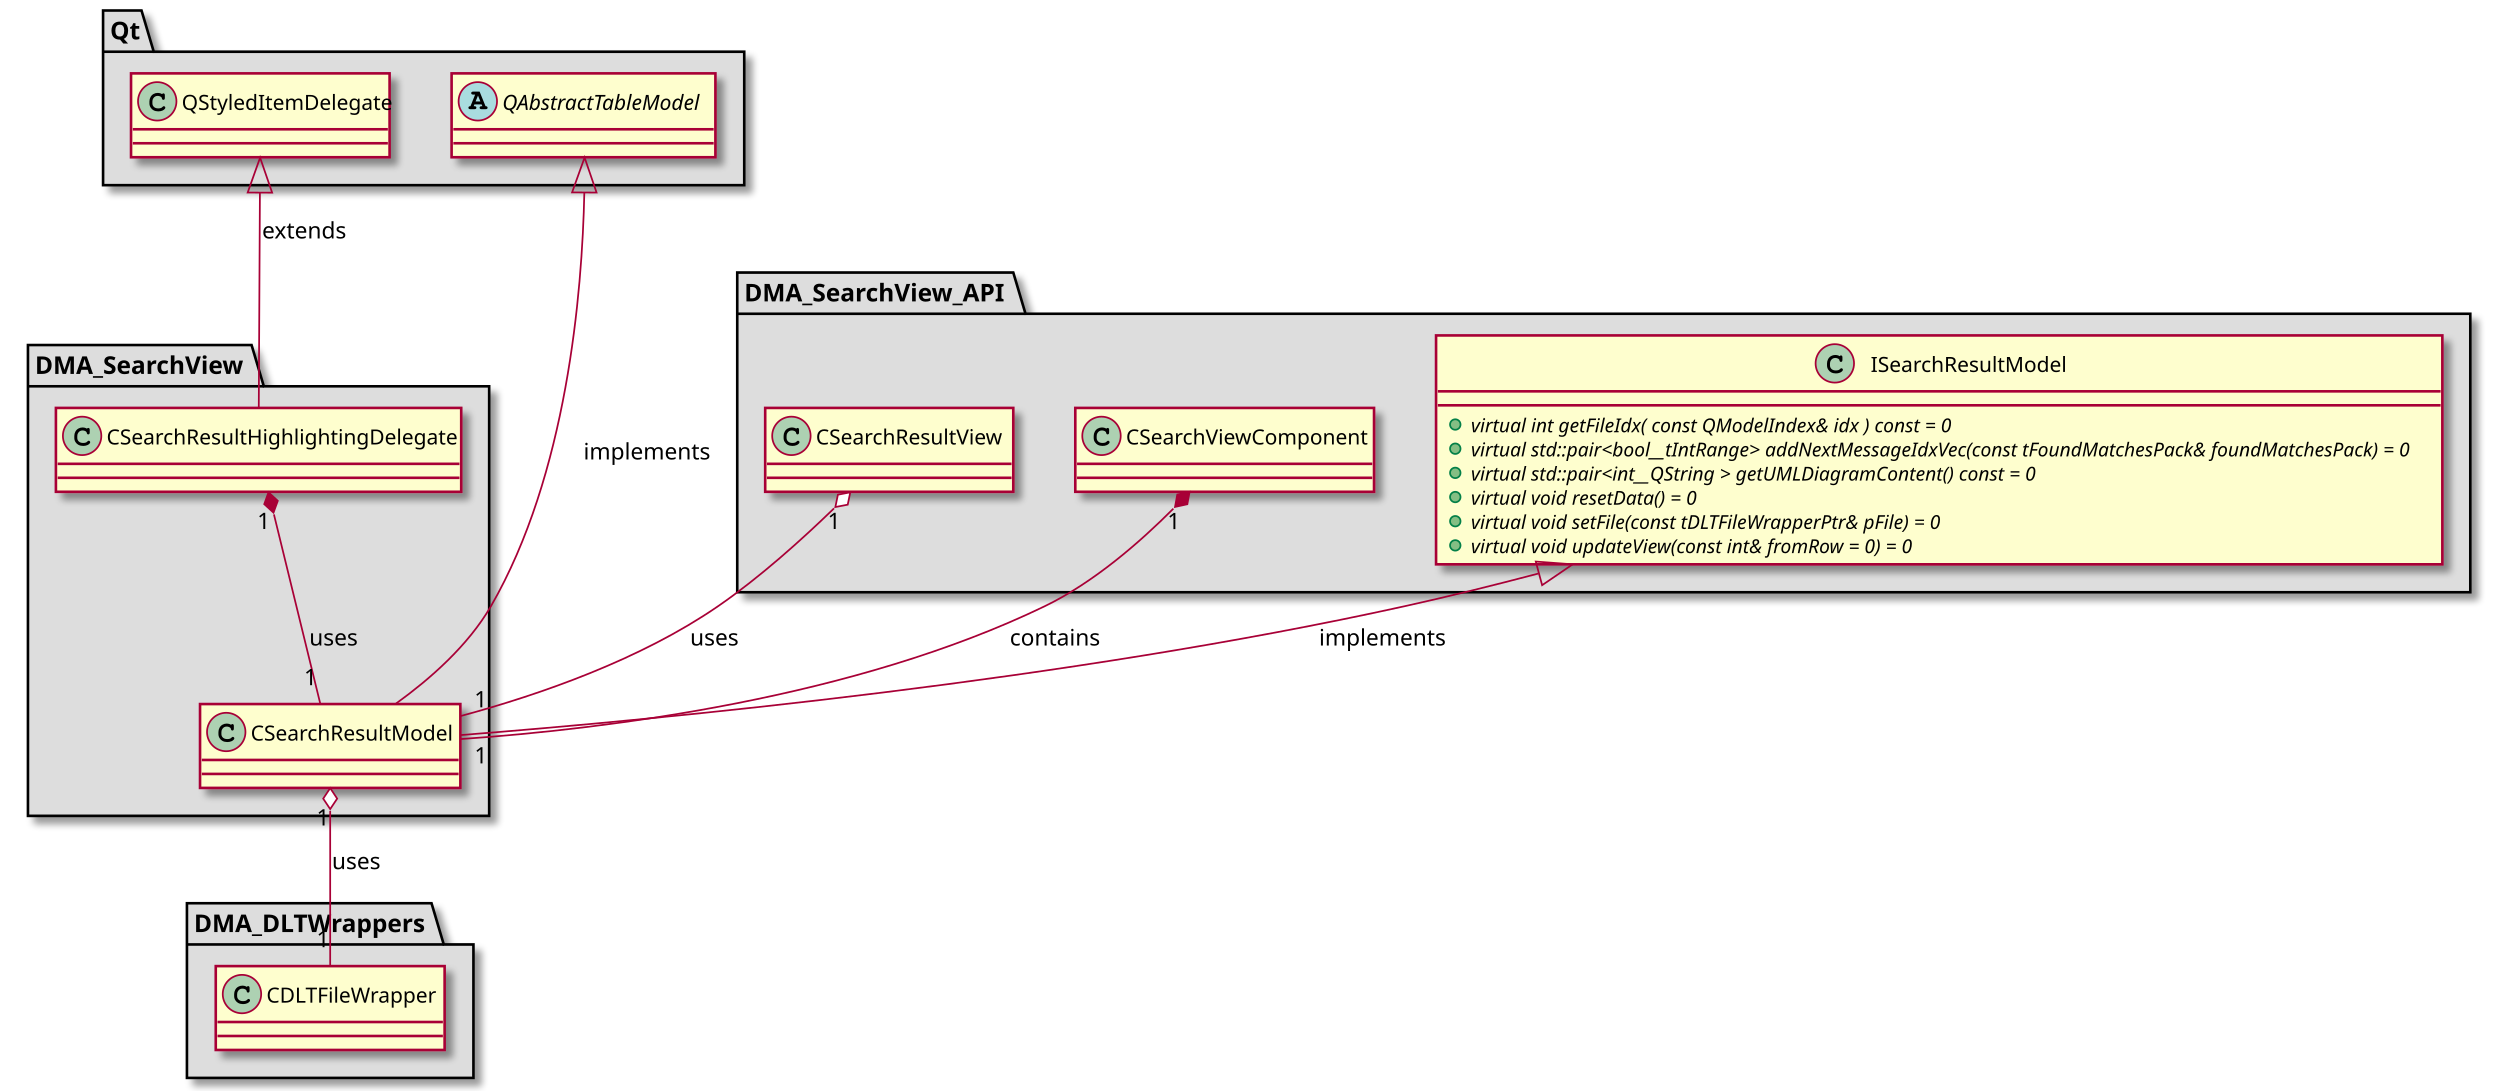
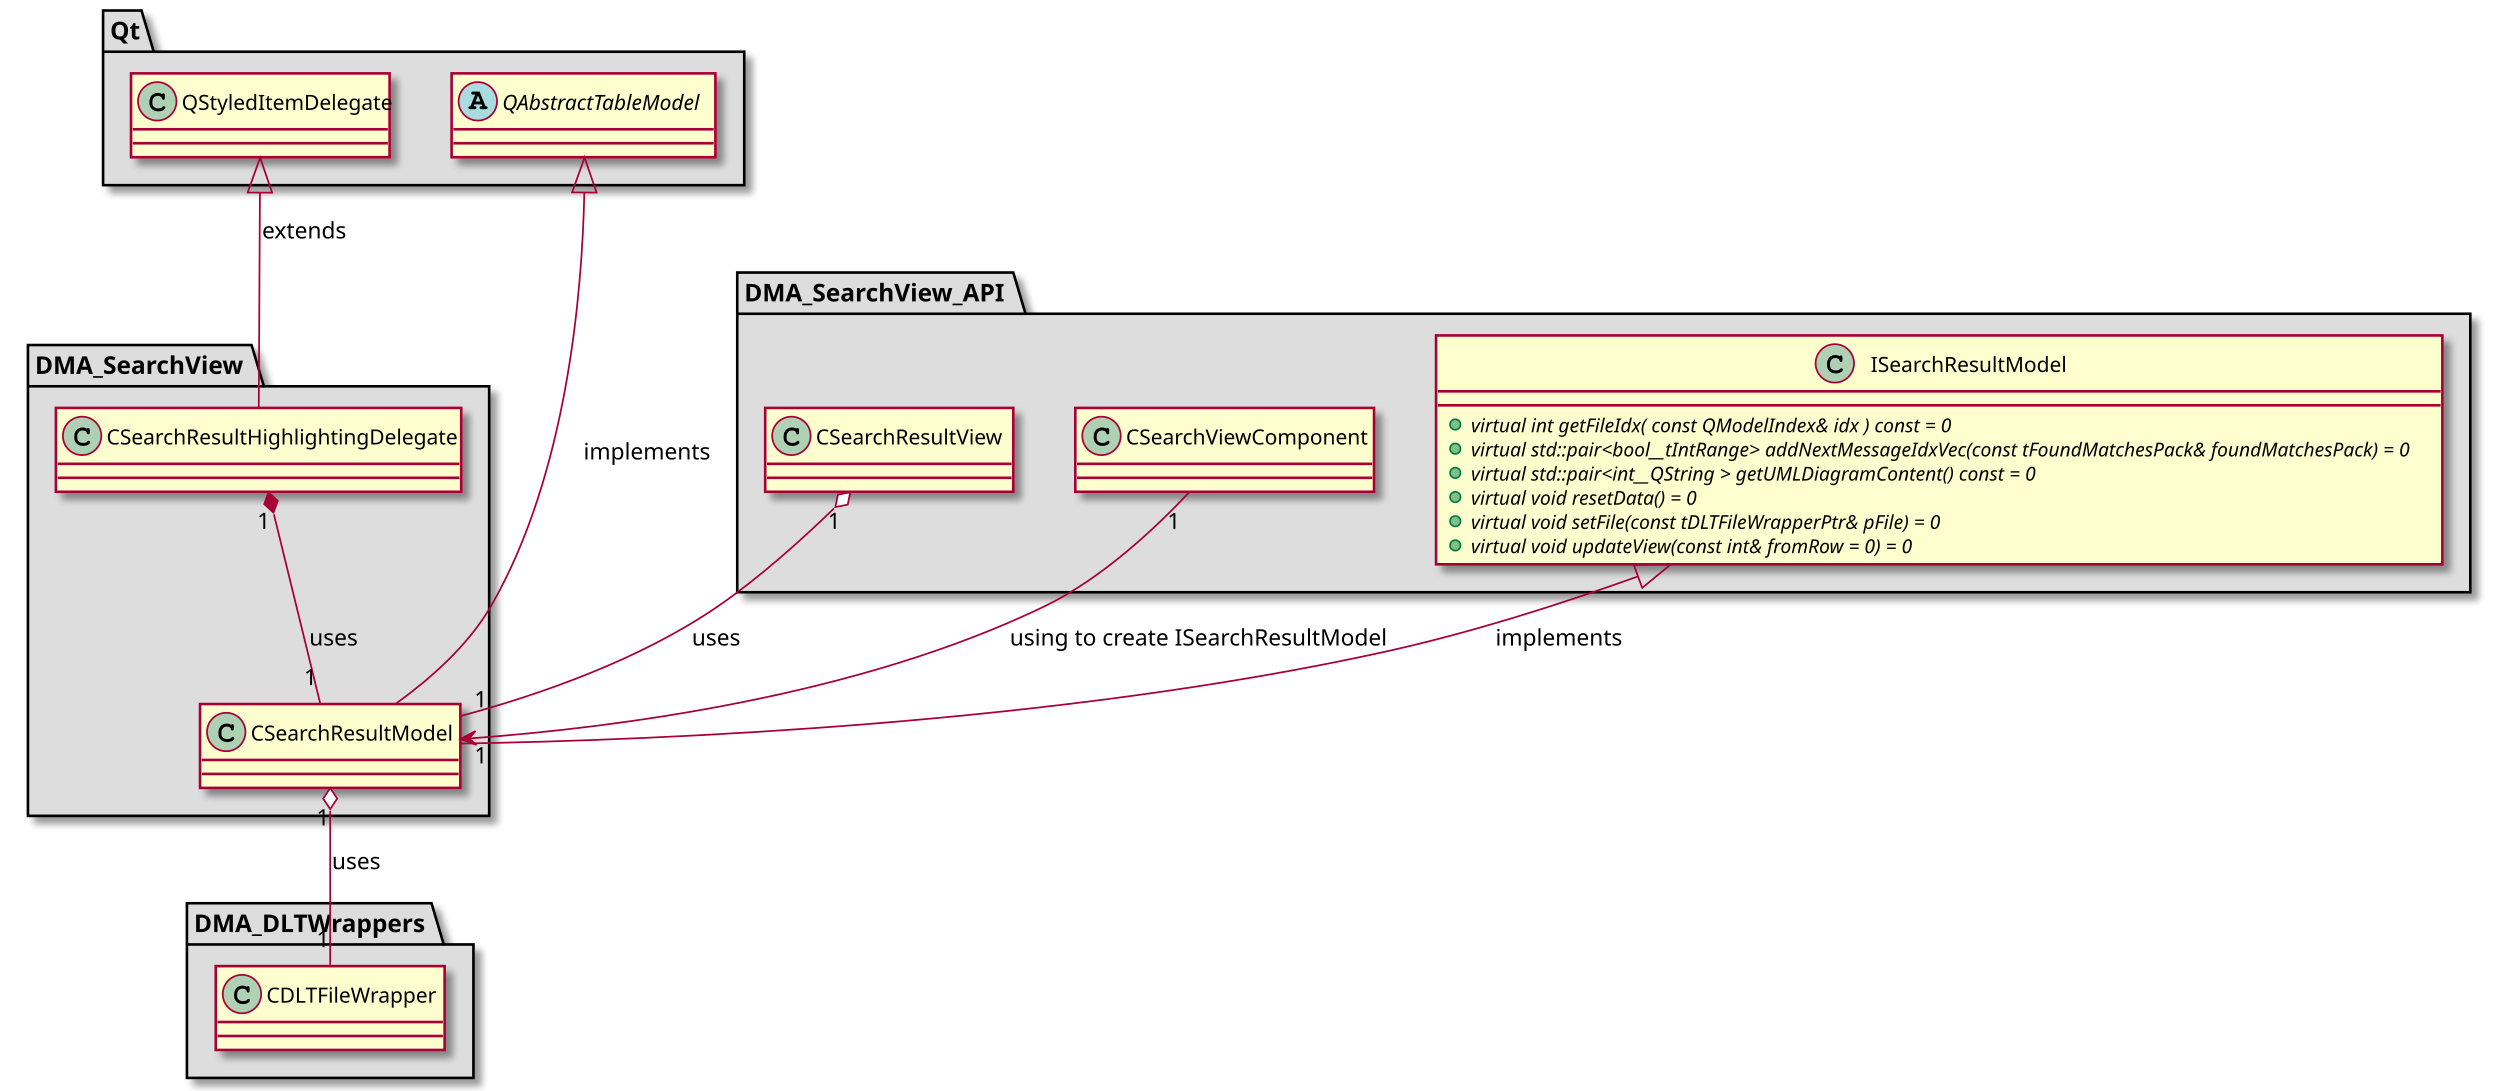
<svg xmlns="http://www.w3.org/2000/svg" contentScriptType="application/ecmascript" contentStyleType="text/css" height="624px" preserveAspectRatio="none" style="width:1431px;height:624px;background:#FEFEFE;" version="1.1" viewBox="0 0 1431 624" width="1431px" zoomAndPan="magnify">
  <defs>
-     <filter height="300%" id="fshping6ffctg" width="300%" x="-1" y="-1">
+     <filter height="300%" id="fdj8zzpht953j" width="300%" x="-1" y="-1">
      <feGaussianBlur result="blurOut" stdDeviation="2.0" />
      <feColorMatrix in="blurOut" result="blurOut2" type="matrix" values="0 0 0 0 0 0 0 0 0 0 0 0 0 0 0 0 0 0 .4 0" />
      <feOffset dx="4.0" dy="4.0" in="blurOut2" result="blurOut3" />
      <feBlend in="SourceGraphic" in2="blurOut3" mode="normal" />
    </filter>
  </defs>
  <g>
-     <polygon fill="#DDDDDD" filter="url(#fshping6ffctg)" points="107,517,247,517,254,540.609,271,540.609,271,617,107,617,107,517" style="stroke:#000000;stroke-width:1.5;" />
+     <polygon fill="#DDDDDD" filter="url(#fdj8zzpht953j)" points="107,517,247,517,254,540.609,271,540.609,271,617,107,617,107,517" style="stroke:#000000;stroke-width:1.5;" />
    <line style="stroke:#000000;stroke-width:1.5;" x1="107" x2="254" y1="540.609" y2="540.609" />
    <text fill="#000000" font-family="sans-serif" font-size="14" font-weight="bold" lengthAdjust="spacingAndGlyphs" textLength="134" x="111" y="533.533">DMA_DLTWrappers</text>
-     <polygon fill="#DDDDDD" filter="url(#fshping6ffctg)" points="16,197.5,144,197.5,151,221.109,280,221.109,280,467,16,467,16,197.5" style="stroke:#000000;stroke-width:1.5;" />
+     <polygon fill="#DDDDDD" filter="url(#fdj8zzpht953j)" points="16,197.5,144,197.5,151,221.109,280,221.109,280,467,16,467,16,197.5" style="stroke:#000000;stroke-width:1.5;" />
    <line style="stroke:#000000;stroke-width:1.5;" x1="16" x2="151" y1="221.109" y2="221.109" />
    <text fill="#000000" font-family="sans-serif" font-size="14" font-weight="bold" lengthAdjust="spacingAndGlyphs" textLength="122" x="20" y="214.033">DMA_SearchView</text>
-     <polygon fill="#DDDDDD" filter="url(#fshping6ffctg)" points="422,156,580,156,587,179.609,1414,179.609,1414,339,422,339,422,156" style="stroke:#000000;stroke-width:1.5;" />
+     <polygon fill="#DDDDDD" filter="url(#fdj8zzpht953j)" points="422,156,580,156,587,179.609,1414,179.609,1414,339,422,339,422,156" style="stroke:#000000;stroke-width:1.5;" />
    <line style="stroke:#000000;stroke-width:1.5;" x1="422" x2="587" y1="179.609" y2="179.609" />
    <text fill="#000000" font-family="sans-serif" font-size="14" font-weight="bold" lengthAdjust="spacingAndGlyphs" textLength="152" x="426" y="172.533">DMA_SearchView_API</text>
-     <polygon fill="#DDDDDD" filter="url(#fshping6ffctg)" points="59,6,81,6,88,29.609,426,29.609,426,106,59,106,59,6" style="stroke:#000000;stroke-width:1.5;" />
+     <polygon fill="#DDDDDD" filter="url(#fdj8zzpht953j)" points="59,6,81,6,88,29.609,426,29.609,426,106,59,106,59,6" style="stroke:#000000;stroke-width:1.5;" />
    <line style="stroke:#000000;stroke-width:1.5;" x1="59" x2="88" y1="29.609" y2="29.609" />
    <text fill="#000000" font-family="sans-serif" font-size="14" font-weight="bold" lengthAdjust="spacingAndGlyphs" textLength="16" x="63" y="22.533">Qt</text>
-     <rect codeLine="8" fill="#FEFECE" filter="url(#fshping6ffctg)" height="48" id="CDLTFileWrapper" style="stroke:#A80036;stroke-width:1.5;" width="131" x="123.5" y="553" />
+     <rect codeLine="8" fill="#FEFECE" filter="url(#fdj8zzpht953j)" height="48" id="CDLTFileWrapper" style="stroke:#A80036;stroke-width:1.5;" width="131" x="123.5" y="553" />
    <ellipse cx="138.5" cy="569" fill="#ADD1B2" rx="11" ry="11" style="stroke:#A80036;stroke-width:1.0;" />
    <path d="M141.266,564.875 Q141.422,564.656 141.609,564.547 Q141.797,564.438 142.016,564.438 Q142.391,564.438 142.625,564.695 Q142.859,564.953 142.859,565.562 L142.859,567.016 Q142.859,567.625 142.625,567.891 Q142.391,568.156 142.016,568.156 Q141.672,568.156 141.469,567.953 Q141.266,567.766 141.156,567.25 Q141.109,566.891 140.922,566.703 Q140.594,566.328 139.984,566.109 Q139.375,565.891 138.75,565.891 Q137.984,565.891 137.352,566.219 Q136.719,566.547 136.227,567.297 Q135.734,568.047 135.734,569.078 L135.734,570.172 Q135.734,571.406 136.625,572.227 Q137.516,573.047 139.109,573.047 Q140.047,573.047 140.703,572.797 Q141.094,572.641 141.516,572.203 Q141.781,571.938 141.93,571.859 Q142.078,571.781 142.281,571.781 Q142.609,571.781 142.867,572.039 Q143.125,572.297 143.125,572.641 Q143.125,572.984 142.781,573.391 Q142.281,573.969 141.484,574.297 Q140.406,574.75 139.109,574.75 Q137.594,574.75 136.391,574.125 Q135.406,573.625 134.719,572.555 Q134.031,571.484 134.031,570.203 L134.031,569.047 Q134.031,567.719 134.648,566.57 Q135.266,565.422 136.359,564.805 Q137.453,564.188 138.688,564.188 Q139.422,564.188 140.07,564.352 Q140.719,564.516 141.266,564.875 Z " fill="#000000" />
    <text fill="#000000" font-family="sans-serif" font-size="12" lengthAdjust="spacingAndGlyphs" textLength="99" x="152.5" y="573.91">CDLTFileWrapper</text>
    <line style="stroke:#A80036;stroke-width:1.5;" x1="124.5" x2="253.5" y1="585" y2="585" />
    <line style="stroke:#A80036;stroke-width:1.5;" x1="124.5" x2="253.5" y1="593" y2="593" />
-     <rect codeLine="17" fill="#FEFECE" filter="url(#fshping6ffctg)" height="48" id="CSearchResultHighlightingDelegate" style="stroke:#A80036;stroke-width:1.5;" width="232" x="32" y="233.5" />
+     <rect codeLine="17" fill="#FEFECE" filter="url(#fdj8zzpht953j)" height="48" id="CSearchResultHighlightingDelegate" style="stroke:#A80036;stroke-width:1.5;" width="232" x="32" y="233.5" />
    <ellipse cx="47" cy="249.5" fill="#ADD1B2" rx="11" ry="11" style="stroke:#A80036;stroke-width:1.0;" />
    <path d="M49.766,245.375 Q49.922,245.156 50.109,245.047 Q50.297,244.938 50.516,244.938 Q50.891,244.938 51.125,245.195 Q51.359,245.453 51.359,246.062 L51.359,247.516 Q51.359,248.125 51.125,248.391 Q50.891,248.656 50.516,248.656 Q50.172,248.656 49.969,248.453 Q49.766,248.266 49.656,247.75 Q49.609,247.391 49.422,247.203 Q49.094,246.828 48.484,246.609 Q47.875,246.391 47.25,246.391 Q46.484,246.391 45.852,246.719 Q45.219,247.047 44.727,247.797 Q44.234,248.547 44.234,249.578 L44.234,250.672 Q44.234,251.906 45.125,252.727 Q46.016,253.547 47.609,253.547 Q48.547,253.547 49.203,253.297 Q49.594,253.141 50.016,252.703 Q50.281,252.438 50.43,252.359 Q50.578,252.281 50.781,252.281 Q51.109,252.281 51.367,252.539 Q51.625,252.797 51.625,253.141 Q51.625,253.484 51.281,253.891 Q50.781,254.469 49.984,254.797 Q48.906,255.25 47.609,255.25 Q46.094,255.25 44.891,254.625 Q43.906,254.125 43.219,253.055 Q42.531,251.984 42.531,250.703 L42.531,249.547 Q42.531,248.219 43.148,247.07 Q43.766,245.922 44.859,245.305 Q45.953,244.688 47.188,244.688 Q47.922,244.688 48.57,244.852 Q49.219,245.016 49.766,245.375 Z " fill="#000000" />
    <text fill="#000000" font-family="sans-serif" font-size="12" lengthAdjust="spacingAndGlyphs" textLength="200" x="61" y="254.41">CSearchResultHighlightingDelegate</text>
    <line style="stroke:#A80036;stroke-width:1.5;" x1="33" x2="263" y1="265.5" y2="265.5" />
    <line style="stroke:#A80036;stroke-width:1.5;" x1="33" x2="263" y1="273.5" y2="273.5" />
-     <rect codeLine="21" fill="#FEFECE" filter="url(#fshping6ffctg)" height="48" id="CSearchResultModel" style="stroke:#A80036;stroke-width:1.5;" width="149" x="114.5" y="403" />
+     <rect codeLine="21" fill="#FEFECE" filter="url(#fdj8zzpht953j)" height="48" id="CSearchResultModel" style="stroke:#A80036;stroke-width:1.5;" width="149" x="114.5" y="403" />
    <ellipse cx="129.5" cy="419" fill="#ADD1B2" rx="11" ry="11" style="stroke:#A80036;stroke-width:1.0;" />
    <path d="M132.266,414.875 Q132.422,414.656 132.609,414.547 Q132.797,414.438 133.016,414.438 Q133.391,414.438 133.625,414.695 Q133.859,414.953 133.859,415.562 L133.859,417.016 Q133.859,417.625 133.625,417.891 Q133.391,418.156 133.016,418.156 Q132.672,418.156 132.469,417.953 Q132.266,417.766 132.156,417.25 Q132.109,416.891 131.922,416.703 Q131.594,416.328 130.984,416.109 Q130.375,415.891 129.75,415.891 Q128.984,415.891 128.352,416.219 Q127.719,416.547 127.227,417.297 Q126.734,418.047 126.734,419.078 L126.734,420.172 Q126.734,421.406 127.625,422.227 Q128.516,423.047 130.109,423.047 Q131.047,423.047 131.703,422.797 Q132.094,422.641 132.516,422.203 Q132.781,421.938 132.93,421.859 Q133.078,421.781 133.281,421.781 Q133.609,421.781 133.867,422.039 Q134.125,422.297 134.125,422.641 Q134.125,422.984 133.781,423.391 Q133.281,423.969 132.484,424.297 Q131.406,424.75 130.109,424.75 Q128.594,424.75 127.391,424.125 Q126.406,423.625 125.719,422.555 Q125.031,421.484 125.031,420.203 L125.031,419.047 Q125.031,417.719 125.648,416.57 Q126.266,415.422 127.359,414.805 Q128.453,414.188 129.688,414.188 Q130.422,414.188 131.07,414.352 Q131.719,414.516 132.266,414.875 Z " fill="#000000" />
    <text fill="#000000" font-family="sans-serif" font-size="12" lengthAdjust="spacingAndGlyphs" textLength="117" x="143.5" y="423.91">CSearchResultModel</text>
    <line style="stroke:#A80036;stroke-width:1.5;" x1="115.5" x2="262.5" y1="435" y2="435" />
    <line style="stroke:#A80036;stroke-width:1.5;" x1="115.5" x2="262.5" y1="443" y2="443" />
-     <rect codeLine="30" fill="#FEFECE" filter="url(#fshping6ffctg)" height="48" id="CSearchResultView" style="stroke:#A80036;stroke-width:1.5;" width="142" x="438" y="233.5" />
+     <rect codeLine="30" fill="#FEFECE" filter="url(#fdj8zzpht953j)" height="48" id="CSearchResultView" style="stroke:#A80036;stroke-width:1.5;" width="142" x="438" y="233.5" />
    <ellipse cx="453" cy="249.5" fill="#ADD1B2" rx="11" ry="11" style="stroke:#A80036;stroke-width:1.0;" />
    <path d="M455.766,245.375 Q455.922,245.156 456.109,245.047 Q456.297,244.938 456.516,244.938 Q456.891,244.938 457.125,245.195 Q457.359,245.453 457.359,246.062 L457.359,247.516 Q457.359,248.125 457.125,248.391 Q456.891,248.656 456.516,248.656 Q456.172,248.656 455.969,248.453 Q455.766,248.266 455.656,247.75 Q455.609,247.391 455.422,247.203 Q455.094,246.828 454.484,246.609 Q453.875,246.391 453.25,246.391 Q452.484,246.391 451.852,246.719 Q451.219,247.047 450.727,247.797 Q450.234,248.547 450.234,249.578 L450.234,250.672 Q450.234,251.906 451.125,252.727 Q452.016,253.547 453.609,253.547 Q454.547,253.547 455.203,253.297 Q455.594,253.141 456.016,252.703 Q456.281,252.438 456.43,252.359 Q456.578,252.281 456.781,252.281 Q457.109,252.281 457.367,252.539 Q457.625,252.797 457.625,253.141 Q457.625,253.484 457.281,253.891 Q456.781,254.469 455.984,254.797 Q454.906,255.25 453.609,255.25 Q452.094,255.25 450.891,254.625 Q449.906,254.125 449.219,253.055 Q448.531,251.984 448.531,250.703 L448.531,249.547 Q448.531,248.219 449.148,247.07 Q449.766,245.922 450.859,245.305 Q451.953,244.688 453.188,244.688 Q453.922,244.688 454.57,244.852 Q455.219,245.016 455.766,245.375 Z " fill="#000000" />
    <text fill="#000000" font-family="sans-serif" font-size="12" lengthAdjust="spacingAndGlyphs" textLength="110" x="467" y="254.41">CSearchResultView</text>
    <line style="stroke:#A80036;stroke-width:1.5;" x1="439" x2="579" y1="265.5" y2="265.5" />
    <line style="stroke:#A80036;stroke-width:1.5;" x1="439" x2="579" y1="273.5" y2="273.5" />
-     <rect codeLine="34" fill="#FEFECE" filter="url(#fshping6ffctg)" height="48" id="CSearchViewComponent" style="stroke:#A80036;stroke-width:1.5;" width="171" x="615.5" y="233.5" />
+     <rect codeLine="34" fill="#FEFECE" filter="url(#fdj8zzpht953j)" height="48" id="CSearchViewComponent" style="stroke:#A80036;stroke-width:1.5;" width="171" x="615.5" y="233.5" />
    <ellipse cx="630.5" cy="249.5" fill="#ADD1B2" rx="11" ry="11" style="stroke:#A80036;stroke-width:1.0;" />
    <path d="M633.266,245.375 Q633.422,245.156 633.609,245.047 Q633.797,244.938 634.016,244.938 Q634.391,244.938 634.625,245.195 Q634.859,245.453 634.859,246.062 L634.859,247.516 Q634.859,248.125 634.625,248.391 Q634.391,248.656 634.016,248.656 Q633.672,248.656 633.469,248.453 Q633.266,248.266 633.156,247.75 Q633.109,247.391 632.922,247.203 Q632.594,246.828 631.984,246.609 Q631.375,246.391 630.75,246.391 Q629.984,246.391 629.352,246.719 Q628.719,247.047 628.227,247.797 Q627.734,248.547 627.734,249.578 L627.734,250.672 Q627.734,251.906 628.625,252.727 Q629.516,253.547 631.109,253.547 Q632.047,253.547 632.703,253.297 Q633.094,253.141 633.516,252.703 Q633.781,252.438 633.93,252.359 Q634.078,252.281 634.281,252.281 Q634.609,252.281 634.867,252.539 Q635.125,252.797 635.125,253.141 Q635.125,253.484 634.781,253.891 Q634.281,254.469 633.484,254.797 Q632.406,255.25 631.109,255.25 Q629.594,255.25 628.391,254.625 Q627.406,254.125 626.719,253.055 Q626.031,251.984 626.031,250.703 L626.031,249.547 Q626.031,248.219 626.648,247.07 Q627.266,245.922 628.359,245.305 Q629.453,244.688 630.688,244.688 Q631.422,244.688 632.07,244.852 Q632.719,245.016 633.266,245.375 Z " fill="#000000" />
    <text fill="#000000" font-family="sans-serif" font-size="12" lengthAdjust="spacingAndGlyphs" textLength="139" x="644.5" y="254.41">CSearchViewComponent</text>
    <line style="stroke:#A80036;stroke-width:1.5;" x1="616.5" x2="785.5" y1="265.5" y2="265.5" />
    <line style="stroke:#A80036;stroke-width:1.5;" x1="616.5" x2="785.5" y1="273.5" y2="273.5" />
-     <rect codeLine="38" fill="#FEFECE" filter="url(#fshping6ffctg)" height="131.016" id="ISearchResultModel" style="stroke:#A80036;stroke-width:1.5;" width="576" x="822" y="192" />
+     <rect codeLine="38" fill="#FEFECE" filter="url(#fdj8zzpht953j)" height="131.016" id="ISearchResultModel" style="stroke:#A80036;stroke-width:1.5;" width="576" x="822" y="192" />
    <ellipse cx="1050.25" cy="208" fill="#ADD1B2" rx="11" ry="11" style="stroke:#A80036;stroke-width:1.0;" />
    <path d="M1053.016,203.875 Q1053.172,203.656 1053.359,203.547 Q1053.547,203.438 1053.766,203.438 Q1054.141,203.438 1054.375,203.695 Q1054.609,203.953 1054.609,204.562 L1054.609,206.016 Q1054.609,206.625 1054.375,206.891 Q1054.141,207.156 1053.766,207.156 Q1053.422,207.156 1053.219,206.953 Q1053.016,206.766 1052.906,206.25 Q1052.859,205.891 1052.672,205.703 Q1052.344,205.328 1051.734,205.109 Q1051.125,204.891 1050.5,204.891 Q1049.734,204.891 1049.102,205.219 Q1048.469,205.547 1047.977,206.297 Q1047.484,207.047 1047.484,208.078 L1047.484,209.172 Q1047.484,210.406 1048.375,211.227 Q1049.266,212.047 1050.859,212.047 Q1051.797,212.047 1052.453,211.797 Q1052.844,211.641 1053.266,211.203 Q1053.531,210.938 1053.68,210.859 Q1053.828,210.781 1054.031,210.781 Q1054.359,210.781 1054.617,211.039 Q1054.875,211.297 1054.875,211.641 Q1054.875,211.984 1054.531,212.391 Q1054.031,212.969 1053.234,213.297 Q1052.156,213.75 1050.859,213.75 Q1049.344,213.75 1048.141,213.125 Q1047.156,212.625 1046.469,211.555 Q1045.781,210.484 1045.781,209.203 L1045.781,208.047 Q1045.781,206.719 1046.398,205.57 Q1047.016,204.422 1048.109,203.805 Q1049.203,203.188 1050.438,203.188 Q1051.172,203.188 1051.82,203.352 Q1052.469,203.516 1053.016,203.875 Z " fill="#000000" />
    <text fill="#000000" font-family="sans-serif" font-size="12" lengthAdjust="spacingAndGlyphs" textLength="111" x="1070.75" y="212.91">ISearchResultModel</text>
    <line style="stroke:#A80036;stroke-width:1.5;" x1="823" x2="1397" y1="224" y2="224" />
    <line style="stroke:#A80036;stroke-width:1.5;" x1="823" x2="1397" y1="232" y2="232" />
    <ellipse cx="833" cy="243" fill="#84BE84" rx="3" ry="3" style="stroke:#038048;stroke-width:1.0;" />
    <text fill="#000000" font-family="sans-serif" font-size="11" font-style="italic" lengthAdjust="spacingAndGlyphs" textLength="280" x="842" y="247.419">virtual int getFileIdx( const QModelIndex&amp; idx ) const = 0</text>
    <ellipse cx="833" cy="256.836" fill="#84BE84" rx="3" ry="3" style="stroke:#038048;stroke-width:1.0;" />
    <text fill="#000000" font-family="sans-serif" font-size="11" font-style="italic" lengthAdjust="spacingAndGlyphs" textLength="550" x="842" y="261.255">virtual std::pair&lt;bool__tIntRange&gt; addNextMessageIdxVec(const tFoundMatchesPack&amp; foundMatchesPack) = 0</text>
    <ellipse cx="833" cy="270.672" fill="#84BE84" rx="3" ry="3" style="stroke:#038048;stroke-width:1.0;" />
    <text fill="#000000" font-family="sans-serif" font-size="11" font-style="italic" lengthAdjust="spacingAndGlyphs" textLength="326" x="842" y="275.091">virtual std::pair&lt;int__QString &gt; getUMLDiagramContent() const = 0</text>
    <ellipse cx="833" cy="284.508" fill="#84BE84" rx="3" ry="3" style="stroke:#038048;stroke-width:1.0;" />
    <text fill="#000000" font-family="sans-serif" font-size="11" font-style="italic" lengthAdjust="spacingAndGlyphs" textLength="130" x="842" y="288.927">virtual void resetData() = 0</text>
    <ellipse cx="833" cy="298.344" fill="#84BE84" rx="3" ry="3" style="stroke:#038048;stroke-width:1.0;" />
    <text fill="#000000" font-family="sans-serif" font-size="11" font-style="italic" lengthAdjust="spacingAndGlyphs" textLength="281" x="842" y="302.763">virtual void setFile(const tDLTFileWrapperPtr&amp; pFile) = 0</text>
    <ellipse cx="833" cy="312.18" fill="#84BE84" rx="3" ry="3" style="stroke:#038048;stroke-width:1.0;" />
    <text fill="#000000" font-family="sans-serif" font-size="11" font-style="italic" lengthAdjust="spacingAndGlyphs" textLength="251" x="842" y="316.599">virtual void updateView(const int&amp; fromRow = 0) = 0</text>
-     <rect codeLine="53" fill="#FEFECE" filter="url(#fshping6ffctg)" height="48" id="QAbstractTableModel" style="stroke:#A80036;stroke-width:1.5;" width="151" x="258.5" y="42" />
+     <rect codeLine="53" fill="#FEFECE" filter="url(#fdj8zzpht953j)" height="48" id="QAbstractTableModel" style="stroke:#A80036;stroke-width:1.5;" width="151" x="258.5" y="42" />
    <ellipse cx="273.5" cy="58" fill="#A9DCDF" rx="11" ry="11" style="stroke:#A80036;stroke-width:1.0;" />
    <path d="M275.688,59.766 L271.547,59.766 L271.125,60.797 L271.547,60.797 Q272.156,60.797 272.422,61.031 Q272.688,61.266 272.688,61.656 Q272.688,62.031 272.422,62.266 Q272.156,62.5 271.547,62.5 L269.25,62.5 Q268.641,62.5 268.383,62.266 Q268.125,62.031 268.125,61.641 Q268.125,61.266 268.398,61.023 Q268.672,60.781 269.297,60.797 L271.969,54.141 L270.859,54.141 Q270.25,54.141 269.984,53.906 Q269.719,53.672 269.719,53.281 Q269.719,52.906 269.984,52.672 Q270.25,52.438 270.859,52.438 L274.531,52.438 L277.922,60.797 Q278.516,60.797 278.703,60.938 Q279.094,61.203 279.094,61.656 Q279.094,62.031 278.836,62.266 Q278.578,62.5 277.969,62.5 L275.672,62.5 Q275.062,62.5 274.797,62.266 Q274.531,62.031 274.531,61.641 Q274.531,61.266 274.797,61.031 Q275.062,60.797 275.672,60.797 L276.094,60.797 L275.688,59.766 Z M274.969,58.062 L273.609,54.688 L272.234,58.062 L274.969,58.062 Z " fill="#000000" />
    <text fill="#000000" font-family="sans-serif" font-size="12" font-style="italic" lengthAdjust="spacingAndGlyphs" textLength="119" x="287.5" y="62.91">QAbstractTableModel</text>
    <line style="stroke:#A80036;stroke-width:1.5;" x1="259.5" x2="408.5" y1="74" y2="74" />
    <line style="stroke:#A80036;stroke-width:1.5;" x1="259.5" x2="408.5" y1="82" y2="82" />
-     <rect codeLine="57" fill="#FEFECE" filter="url(#fshping6ffctg)" height="48" id="QStyledItemDelegate" style="stroke:#A80036;stroke-width:1.5;" width="148" x="75" y="42" />
+     <rect codeLine="57" fill="#FEFECE" filter="url(#fdj8zzpht953j)" height="48" id="QStyledItemDelegate" style="stroke:#A80036;stroke-width:1.5;" width="148" x="75" y="42" />
    <ellipse cx="90" cy="58" fill="#ADD1B2" rx="11" ry="11" style="stroke:#A80036;stroke-width:1.0;" />
    <path d="M92.766,53.875 Q92.922,53.656 93.109,53.547 Q93.297,53.438 93.516,53.438 Q93.891,53.438 94.125,53.695 Q94.359,53.953 94.359,54.562 L94.359,56.016 Q94.359,56.625 94.125,56.891 Q93.891,57.156 93.516,57.156 Q93.172,57.156 92.969,56.953 Q92.766,56.766 92.656,56.25 Q92.609,55.891 92.422,55.703 Q92.094,55.328 91.484,55.109 Q90.875,54.891 90.25,54.891 Q89.484,54.891 88.852,55.219 Q88.219,55.547 87.727,56.297 Q87.234,57.047 87.234,58.078 L87.234,59.172 Q87.234,60.406 88.125,61.227 Q89.016,62.047 90.609,62.047 Q91.547,62.047 92.203,61.797 Q92.594,61.641 93.016,61.203 Q93.281,60.938 93.43,60.859 Q93.578,60.781 93.781,60.781 Q94.109,60.781 94.367,61.039 Q94.625,61.297 94.625,61.641 Q94.625,61.984 94.281,62.391 Q93.781,62.969 92.984,63.297 Q91.906,63.75 90.609,63.75 Q89.094,63.75 87.891,63.125 Q86.906,62.625 86.219,61.555 Q85.531,60.484 85.531,59.203 L85.531,58.047 Q85.531,56.719 86.148,55.57 Q86.766,54.422 87.859,53.805 Q88.953,53.188 90.188,53.188 Q90.922,53.188 91.57,53.352 Q92.219,53.516 92.766,53.875 Z " fill="#000000" />
    <text fill="#000000" font-family="sans-serif" font-size="12" lengthAdjust="spacingAndGlyphs" textLength="116" x="104" y="62.91">QStyledItemDelegate</text>
    <line style="stroke:#A80036;stroke-width:1.5;" x1="76" x2="222" y1="74" y2="74" />
    <line style="stroke:#A80036;stroke-width:1.5;" x1="76" x2="222" y1="82" y2="82" />
    <path codeLine="64" d="M148.771,110.348 C148.569,148.596 148.283,202.868 148.122,233.37 " fill="none" id="QStyledItemDelegate-backto-CSearchResultHighlightingDelegate" style="stroke:#A80036;stroke-width:1.0;" />
    <polygon fill="none" points="141.772,110.199,148.877,90.236,155.772,110.273,141.772,110.199" style="stroke:#A80036;stroke-width:1.0;" />
    <text fill="#000000" font-family="sans-serif" font-size="13" lengthAdjust="spacingAndGlyphs" textLength="46" x="150" y="136.495">extends</text>
-     <path codeLine="65" d="M880.599,328.274 C854.878,335.074 828.958,341.483 804,347 C611.647,389.517 380.033,411.617 263.581,420.764 " fill="none" id="ISearchResultModel-backto-CSearchResultModel" style="stroke:#A80036;stroke-width:1.0;" />
-     <polygon fill="none" points="879.079,321.434,900.21,323.007,882.711,334.955,879.079,321.434" style="stroke:#A80036;stroke-width:1.0;" />
-     <text fill="#000000" font-family="sans-serif" font-size="13" lengthAdjust="spacingAndGlyphs" textLength="67" x="755" y="369.495">implements</text>
+     <path codeLine="65" d="M937.524,329.94 C891.286,346.555 840.837,362.45 793,373 C605.658,414.317 378.939,423.667 263.857,425.626 " fill="none" id="ISearchResultModel-backto-CSearchResultModel" style="stroke:#A80036;stroke-width:1.0;" />
+     <polygon fill="none" points="935.191,323.34,956.378,323.043,940,336.488,935.191,323.34" style="stroke:#A80036;stroke-width:1.0;" />
+     <text fill="#000000" font-family="sans-serif" font-size="13" lengthAdjust="spacingAndGlyphs" textLength="67" x="856" y="369.495">implements</text>
    <path codeLine="66" d="M334.468,110.225 C333.252,167.984 324.488,271.776 281,347 C267.934,369.6 245.941,388.842 226.734,402.675 " fill="none" id="QAbstractTableModel-backto-CSearchResultModel" style="stroke:#A80036;stroke-width:1.0;" />
    <polygon fill="none" points="327.468,110.111,334.619,90.164,341.468,110.216,327.468,110.111" style="stroke:#A80036;stroke-width:1.0;" />
    <text fill="#000000" font-family="sans-serif" font-size="13" lengthAdjust="spacingAndGlyphs" textLength="67" x="334" y="262.995">implements</text>
    <path codeLine="69" d="M156.796,294.435 C164.835,327.278 176.485,374.873 183.348,402.908 " fill="none" id="CSearchResultHighlightingDelegate-backto-CSearchResultModel" style="stroke:#A80036;stroke-width:1.0;" />
    <polygon fill="#A80036" points="153.701,281.79,151.242,288.569,156.553,293.446,159.012,286.667,153.701,281.79" style="stroke:#A80036;stroke-width:1.0;" />
    <text fill="#000000" font-family="sans-serif" font-size="13" lengthAdjust="spacingAndGlyphs" textLength="28" x="177" y="369.495">uses</text>
    <text fill="#000000" font-family="sans-serif" font-size="13" lengthAdjust="spacingAndGlyphs" textLength="7" x="147.21" y="302.793">1</text>
    <text fill="#000000" font-family="sans-serif" font-size="13" lengthAdjust="spacingAndGlyphs" textLength="7" x="174.003" y="392.225">1</text>
    <path codeLine="70" d="M189,464.15 C189,491.682 189,528.78 189,552.549 " fill="none" id="CSearchResultModel-backto-CDLTFileWrapper" style="stroke:#A80036;stroke-width:1.0;" />
    <polygon fill="#FEFEFE" points="189,451.125,185,457.125,189,463.125,193,457.125,189,451.125" style="stroke:#A80036;stroke-width:1.0;" />
    <text fill="#000000" font-family="sans-serif" font-size="13" lengthAdjust="spacingAndGlyphs" textLength="28" x="190" y="497.495">uses</text>
    <text fill="#000000" font-family="sans-serif" font-size="13" lengthAdjust="spacingAndGlyphs" textLength="7" x="181.147" y="472.493">1</text>
    <text fill="#000000" font-family="sans-serif" font-size="13" lengthAdjust="spacingAndGlyphs" textLength="7" x="181.147" y="542.177">1</text>
    <path codeLine="71" d="M477.388,290.987 C459.018,308.821 434.848,330.58 411,347 C366.607,377.566 309.108,397.594 263.751,409.836 " fill="none" id="CSearchResultView-backto-CSearchResultModel" style="stroke:#A80036;stroke-width:1.0;" />
    <polygon fill="#FEFEFE" points="486.695,281.806,479.614,283.172,478.152,290.233,485.233,288.867,486.695,281.806" style="stroke:#A80036;stroke-width:1.0;" />
-     <text fill="#000000" font-family="sans-serif" font-size="13" lengthAdjust="spacingAndGlyphs" textLength="28" x="395" y="369.495">uses</text>
+     <text fill="#000000" font-family="sans-serif" font-size="13" lengthAdjust="spacingAndGlyphs" textLength="28" x="396" y="369.495">uses</text>
    <text fill="#000000" font-family="sans-serif" font-size="13" lengthAdjust="spacingAndGlyphs" textLength="7" x="473.728" y="302.812">1</text>
    <text fill="#000000" font-family="sans-serif" font-size="13" lengthAdjust="spacingAndGlyphs" textLength="7" x="271.454" y="404.871">1</text>
-     <path codeLine="72" d="M671.631,291.146 C652.524,310.351 626.016,333.456 598,347 C489.266,399.566 348.345,417.169 263.503,423.054 " fill="none" id="CSearchViewComponent-backto-CSearchResultModel" style="stroke:#A80036;stroke-width:1.0;" />
-     <polygon fill="#A80036" points="680.916,281.529,673.871,283.067,672.58,290.161,679.626,288.624,680.916,281.529" style="stroke:#A80036;stroke-width:1.0;" />
-     <text fill="#000000" font-family="sans-serif" font-size="13" lengthAdjust="spacingAndGlyphs" textLength="49" x="578" y="369.495">contains</text>
+     <path codeLine="72" d="M680.916,281.529 C661.719,302.006 630.9,331.095 598,347 C491.39,398.54 353.838,416.468 268.538,422.696 " fill="none" id="CSearchViewComponent-to-CSearchResultModel" style="stroke:#A80036;stroke-width:1.0;" />
+     <polygon fill="#A80036" points="263.503,423.054,272.765,426.404,268.49,422.698,272.196,418.424,263.503,423.054" style="stroke:#A80036;stroke-width:1.0;" />
+     <text fill="#000000" font-family="sans-serif" font-size="13" lengthAdjust="spacingAndGlyphs" textLength="206" x="578" y="369.495">using to create ISearchResultModel</text>
    <text fill="#000000" font-family="sans-serif" font-size="13" lengthAdjust="spacingAndGlyphs" textLength="7" x="668.167" y="302.874">1</text>
    <text fill="#000000" font-family="sans-serif" font-size="13" lengthAdjust="spacingAndGlyphs" textLength="7" x="271.547" y="436.985">1</text>
  </g>
</svg>
